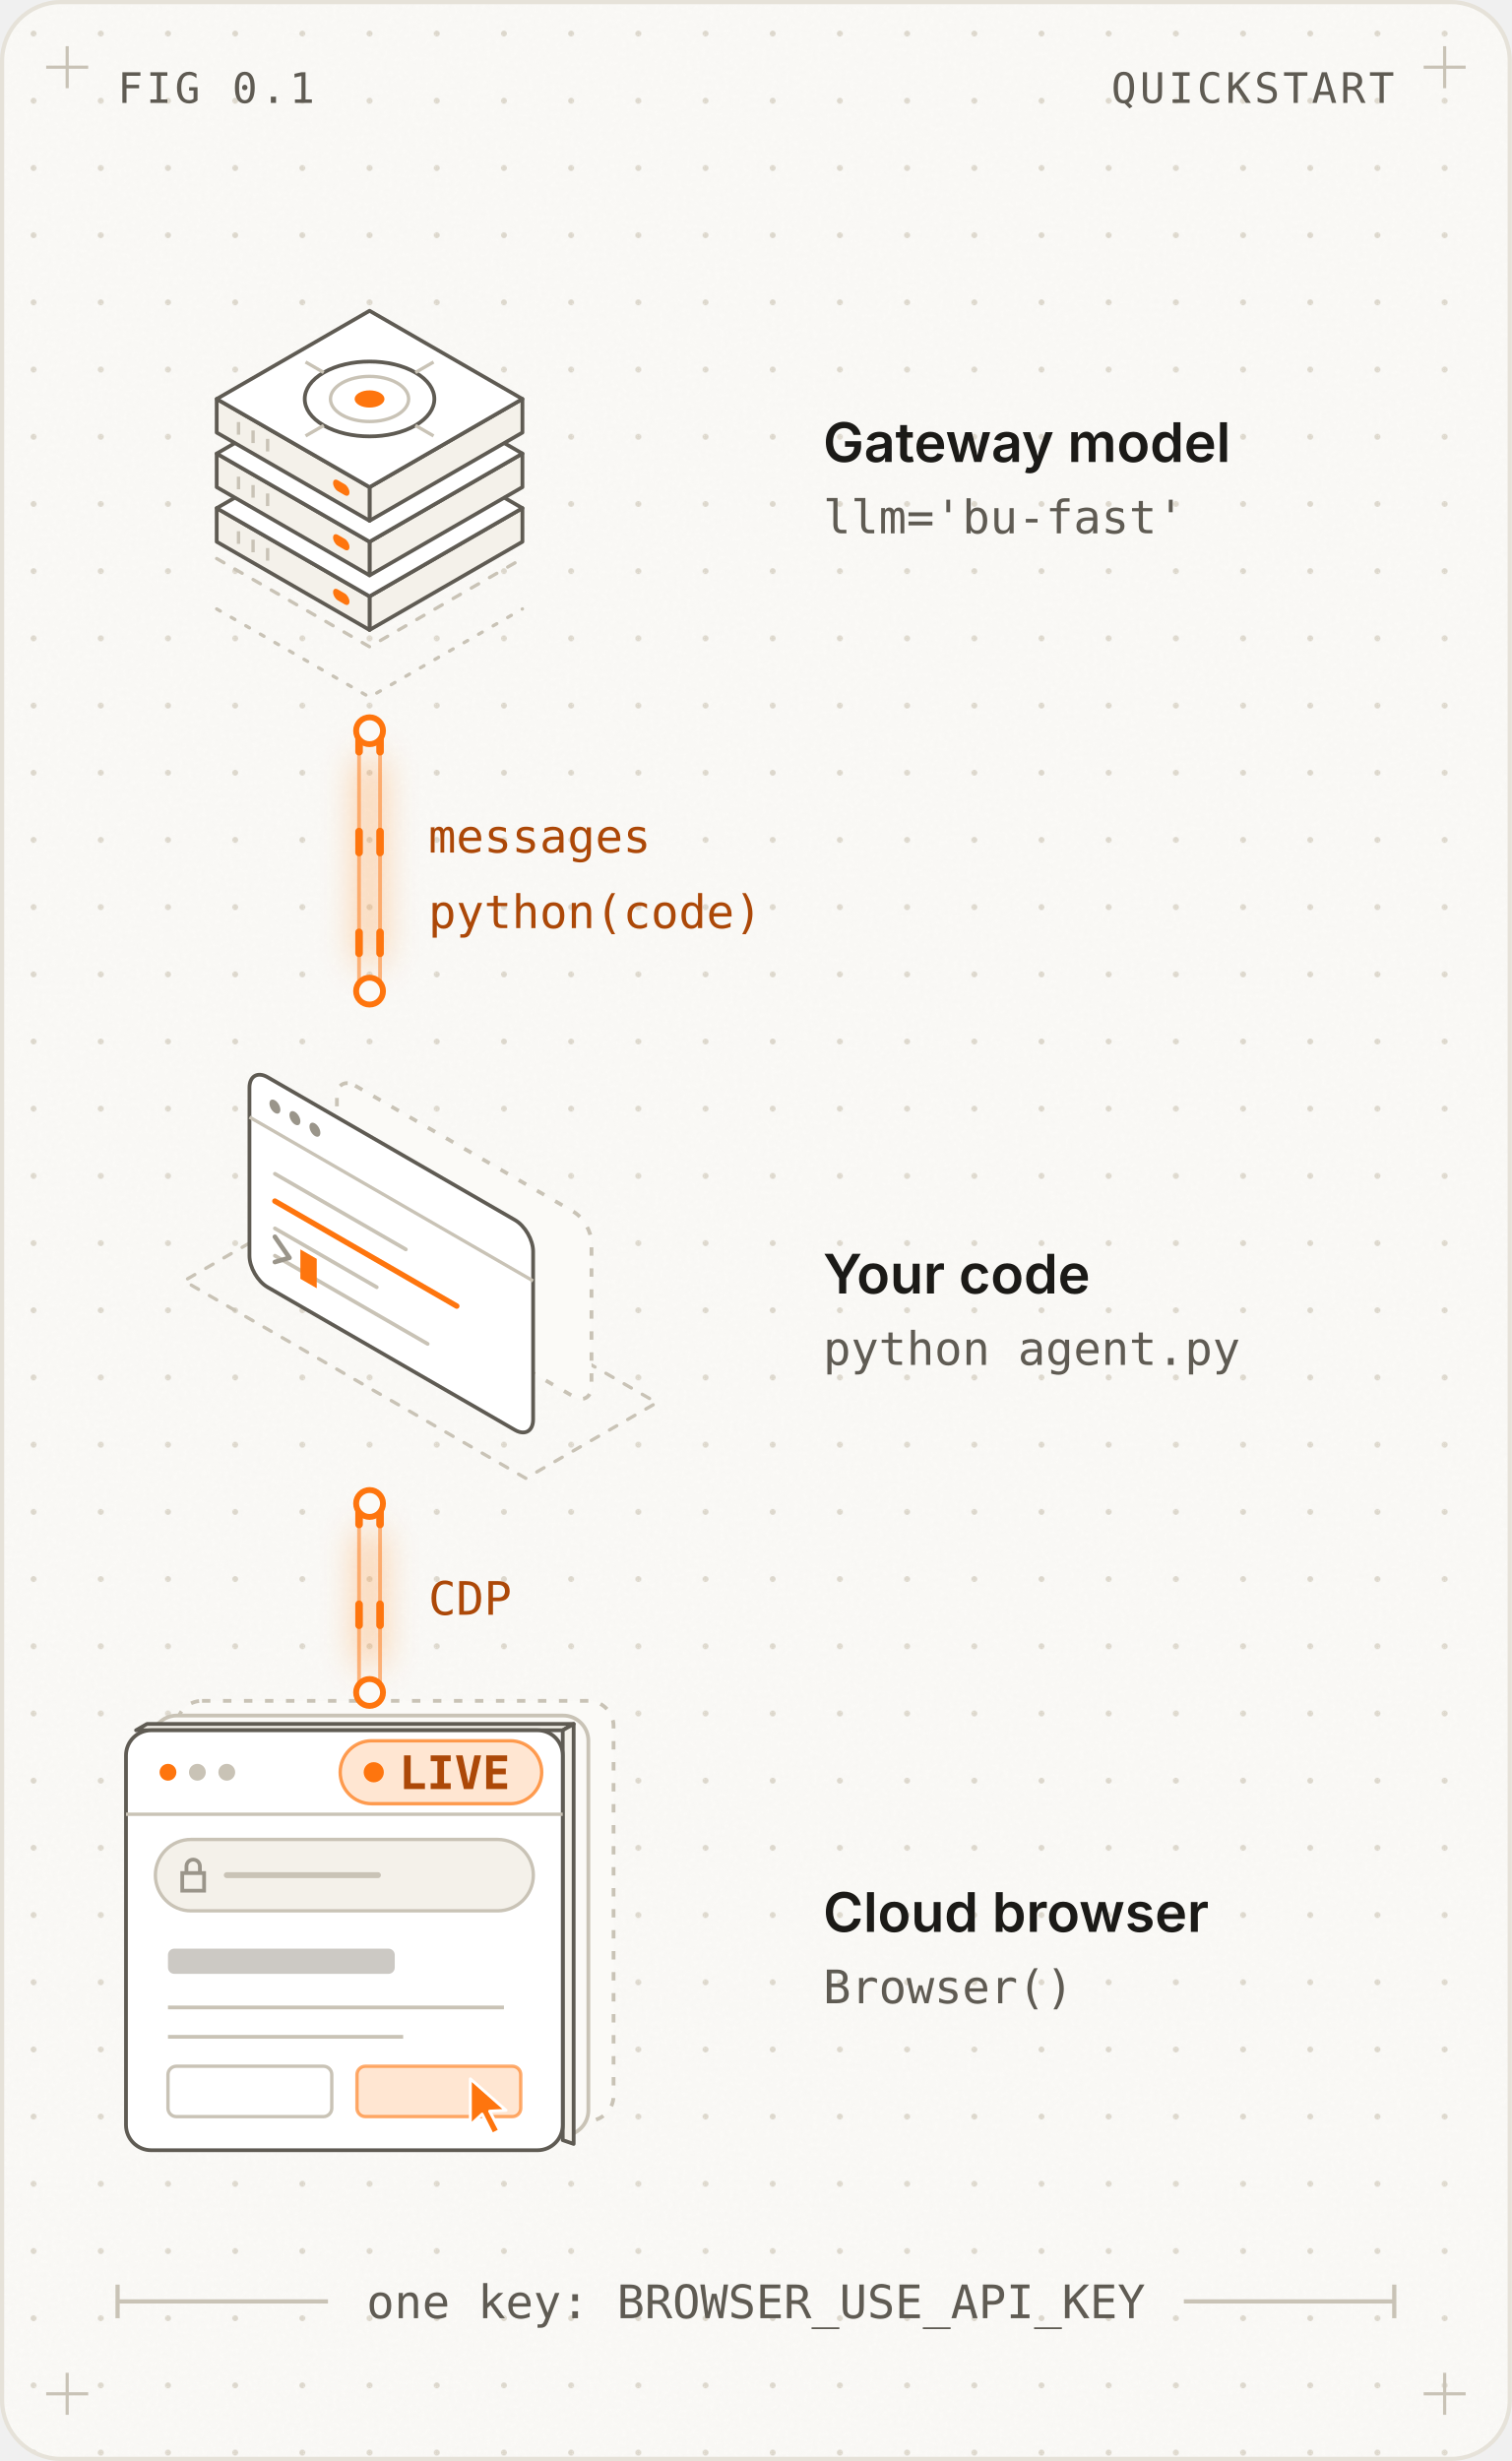
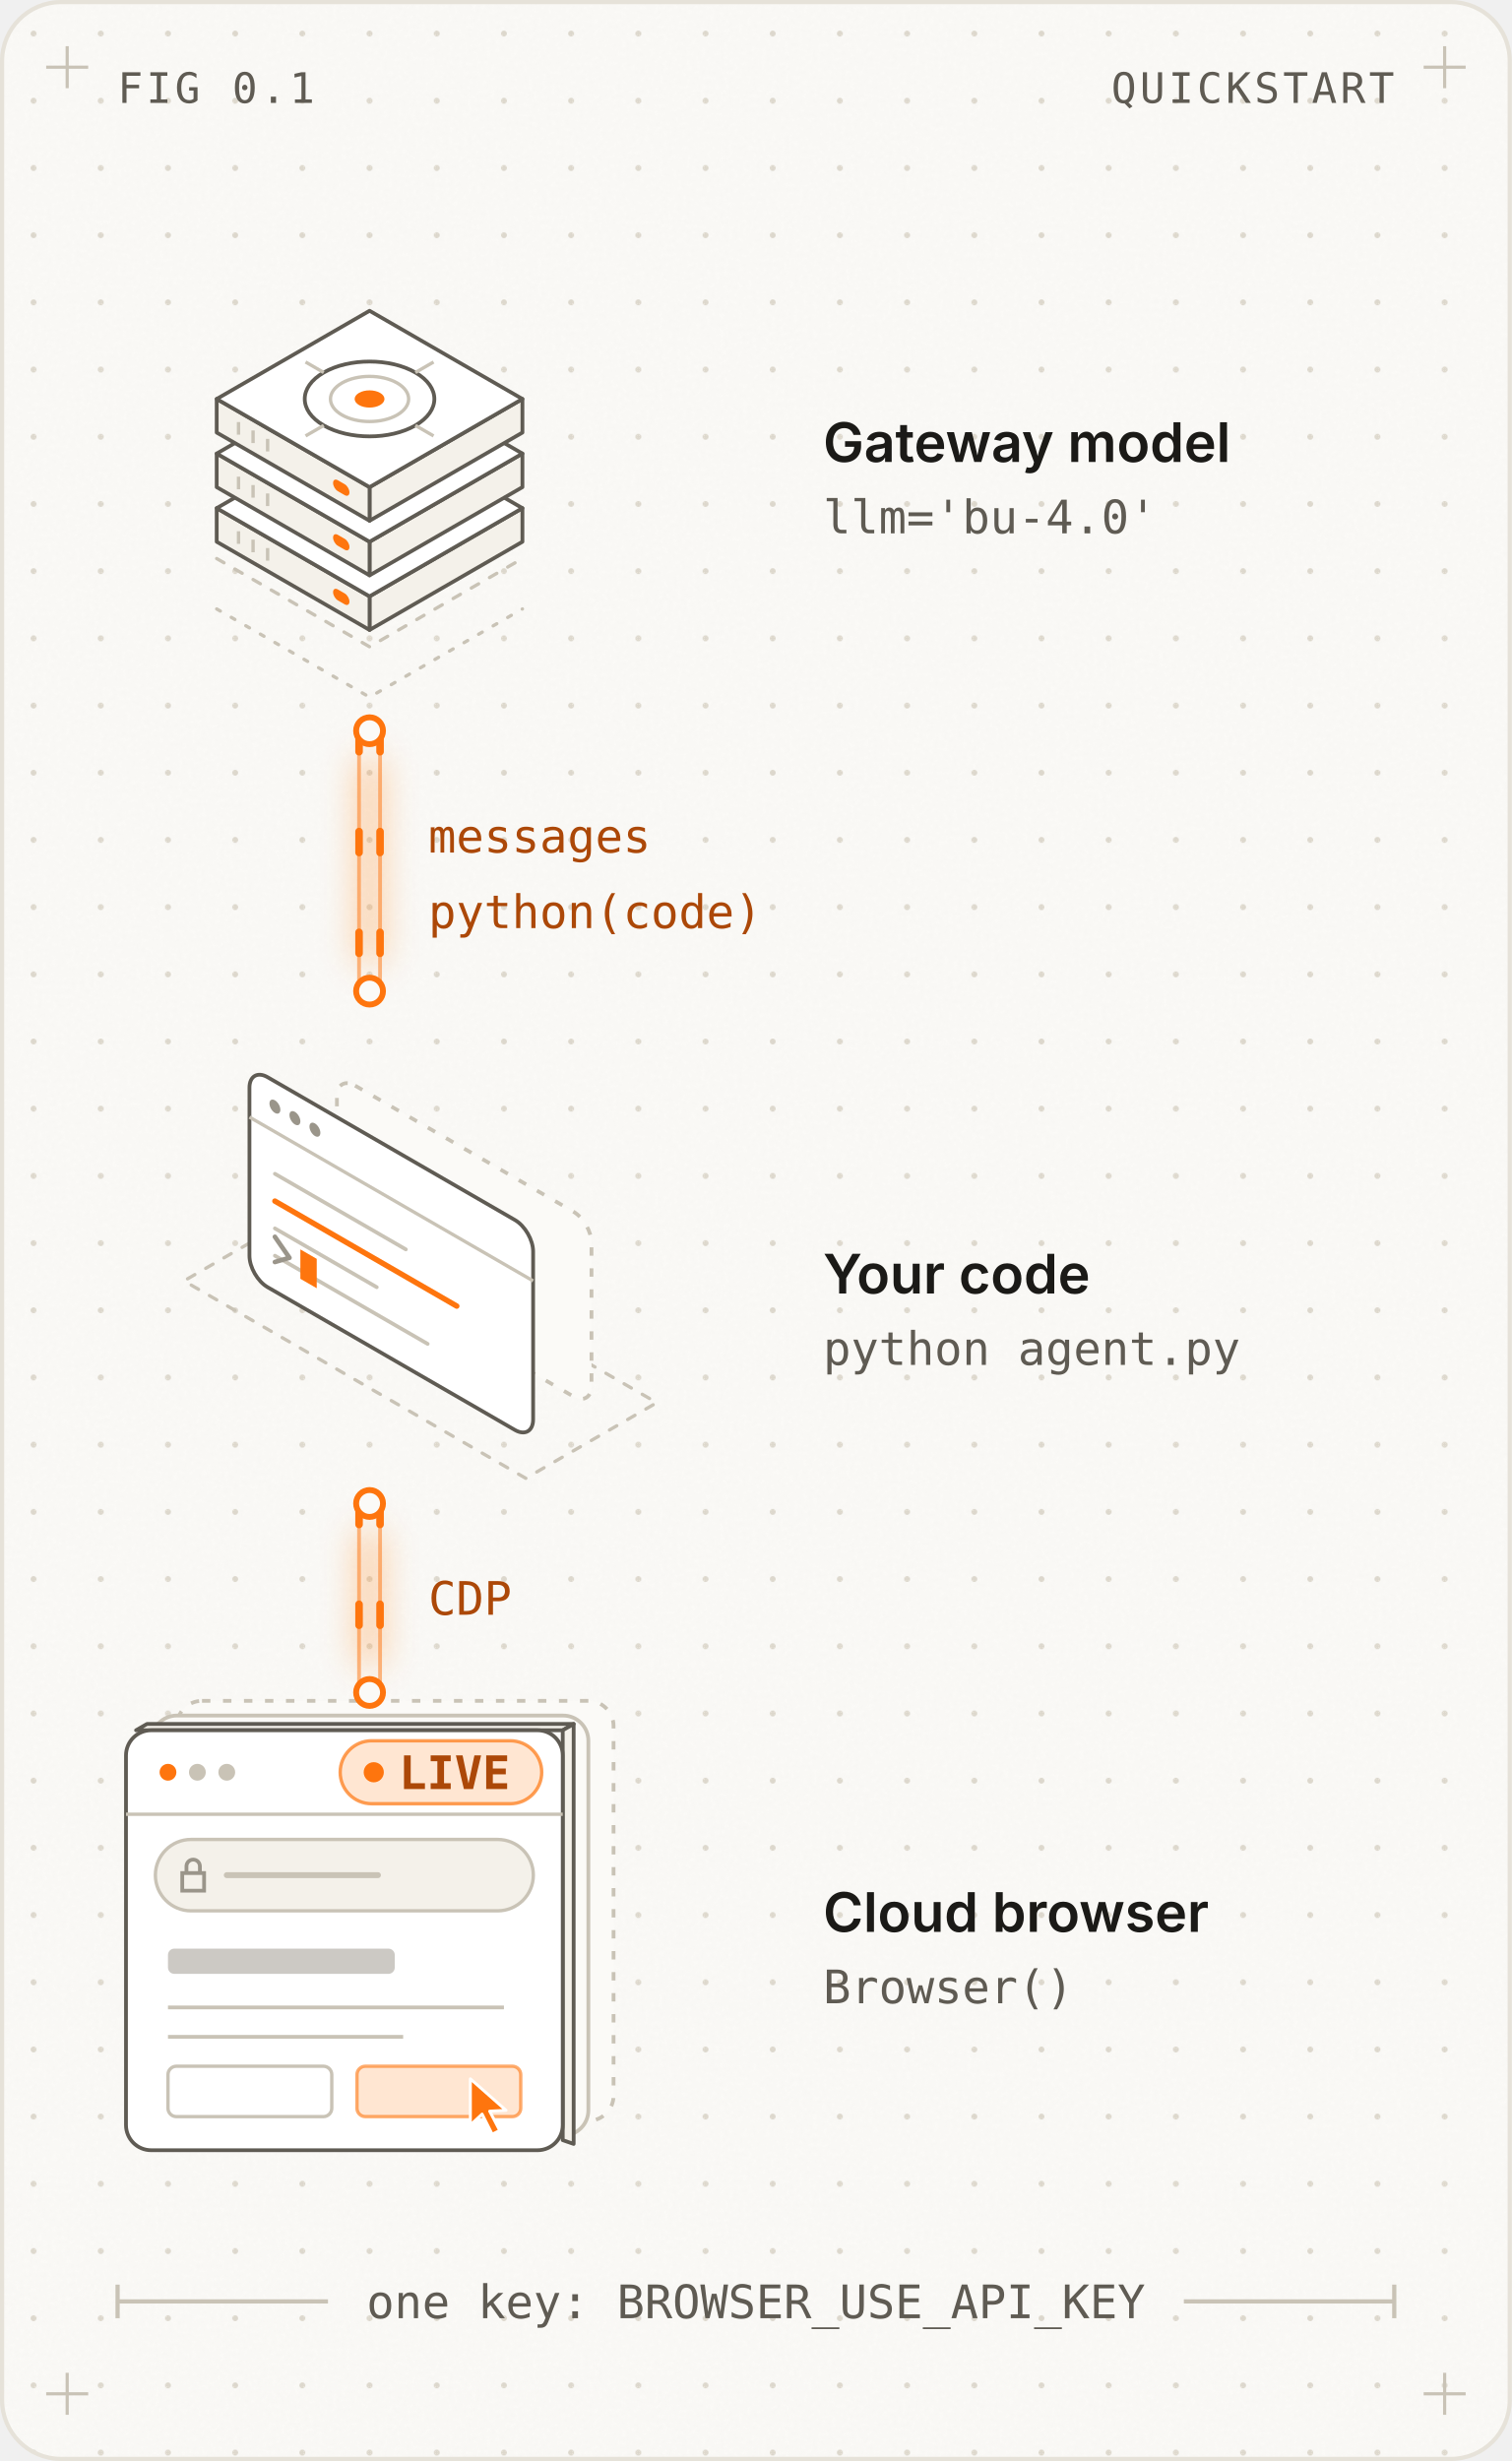
<svg xmlns="http://www.w3.org/2000/svg" viewBox="0 0 360 586" width="360" height="586" role="img" aria-labelledby="t d" fill="none">
  <style>.s{font-family:Geist, Inter, -apple-system, BlinkMacSystemFont, 'Segoe UI', Helvetica, Arial, sans-serif}.m{font-family:'Geist Mono', ui-monospace, SFMono-Regular, Menlo, monospace}text{font-kerning:normal}.m{font-variant-ligatures:none;font-feature-settings:'calt' 0}@keyframes fr{to{stroke-dashoffset:-24}}@keyframes fl{to{stroke-dashoffset:24}}@keyframes led{0%,100%{fill-opacity:1}50%{fill-opacity:.15}}@keyframes blink{0%,49%{fill-opacity:1}50%,100%{fill-opacity:0}}@keyframes live{0%,100%{fill-opacity:1}50%{fill-opacity:.25}}@media (prefers-reduced-motion:no-preference){.pkr{animation:fr 1s linear infinite}.pkl{animation:fl 1.5s linear infinite}.led{animation:led 2.4s ease-in-out infinite}.blink{animation:blink 1.1s steps(1) infinite}.live{animation:live 1.6s ease-in-out infinite}}</style>
  <defs>
    <pattern id="dots" width="16" height="16" patternUnits="userSpaceOnUse">
      <circle cx="8" cy="8" r="0.7" fill="#DDD8CD" />
    </pattern>
    <filter id="grain" x="0" y="0" width="100%" height="100%">
      <feTurbulence type="fractalNoise" baseFrequency="0.9" numOctaves="2" seed="7" stitchTiles="stitch" />
      <feColorMatrix values="0 0 0 0 0.5  0 0 0 0 0.5  0 0 0 0 0.5  0 0 0 0.05 0" />
    </filter>
    <clipPath id="card">
      <rect x="0.5" y="0.5" width="359" height="585" rx="14" />
    </clipPath>
    <marker id="ah" viewBox="0 0 10 10" refX="8.5" refY="5" markerWidth="7" markerHeight="7" orient="auto-start-reverse">
      <path d="M1 1.5 L9 5 L1 8.5" stroke="#5F5B53" stroke-width="1.3" fill="none" stroke-linejoin="round" stroke-linecap="round" />
    </marker>
    <marker id="ah3" viewBox="0 0 10 10" refX="8.5" refY="5" markerWidth="7" markerHeight="7" orient="auto-start-reverse">
      <path d="M1 1.5 L9 5 L1 8.5" stroke="#9A958A" stroke-width="1.3" fill="none" stroke-linejoin="round" stroke-linecap="round" />
    </marker>
    <marker id="aho" viewBox="0 0 10 10" refX="8.5" refY="5" markerWidth="7" markerHeight="7" orient="auto-start-reverse">
      <path d="M1 1.5 L9 5 L1 8.5" stroke="#FE750E" stroke-width="1.4" fill="none" stroke-linejoin="round" stroke-linecap="round" />
    </marker>
    <filter id="glow" filterUnits="userSpaceOnUse" x="0" y="0" width="360" height="586">
      <feGaussianBlur stdDeviation="4" />
    </filter>
  </defs>
  <rect x="0.5" y="0.5" width="359" height="585" rx="14" fill="#FBFAF7" />
  <g clip-path="url(#card)">
    <rect width="360" height="586" fill="url(#dots)" />
    <rect width="360" height="586" filter="url(#grain)" />
  </g>
  <rect x="0.5" y="0.5" width="359" height="585" rx="14" fill="none" stroke="#E6E2D9" />
  <path d="M11 16h10M16 11v10" stroke="#C9C3B6" stroke-width="0.75" />
  <path d="M339 16h10M344 11v10" stroke="#C9C3B6" stroke-width="0.75" />
  <path d="M11 570h10M16 565v10" stroke="#C9C3B6" stroke-width="0.75" />
  <path d="M339 570h10M344 565v10" stroke="#C9C3B6" stroke-width="0.75" />
  <text x="28.0" y="24.5" font-size="10" fill="#5F5B53" letter-spacing="0.08em" class="m">FIG 0.1</text>
  <text x="332.0" y="24.5" font-size="10" fill="#5F5B53" text-anchor="end" letter-spacing="0.08em" class="m">QUICKSTART</text>
  <polyline points="51.6,133.0 88.0,154.0 124.4,133.0" stroke="#C9C3B6" stroke-width="0.8" stroke-dasharray="2 3" stroke-linejoin="round" stroke-linecap="round" />
  <polyline points="51.6,145.0 88.0,166.0 124.4,145.0" stroke="#C9C3B6" stroke-width="0.8" stroke-dasharray="1 3" stroke-linejoin="round" stroke-linecap="round" />
  <polygon points="124.4,121.0 88.0,142.0 88.0,150.0 124.4,129.0" fill="#F4F1EA" stroke="#5F5B53" stroke-width="0.9" stroke-linejoin="round" stroke-linecap="round" />
  <polygon points="51.6,121.0 88.0,142.0 88.0,150.0 51.6,129.0" fill="#F4F1EA" stroke="#5F5B53" stroke-width="0.9" stroke-linejoin="round" stroke-linecap="round" />
  <polygon points="88.0,100.0 124.4,121.0 88.0,142.0 51.6,121.0" fill="#FFFFFF" stroke="#5F5B53" stroke-width="0.9" stroke-linejoin="round" stroke-linecap="round" />
  <g transform="matrix(0.866,0.5,0,1,51.6,129.0)">
    <line x1="6" y1="-5.5" x2="6" y2="-2.5" stroke="#C9C3B6" stroke-width="0.8" vector-effect="non-scaling-stroke" />
    <line x1="10" y1="-5.5" x2="10" y2="-2.5" stroke="#C9C3B6" stroke-width="0.8" vector-effect="non-scaling-stroke" />
    <line x1="14" y1="-5.5" x2="14" y2="-2.5" stroke="#C9C3B6" stroke-width="0.8" vector-effect="non-scaling-stroke" />
    <rect class="led" style="animation-delay:0.0s" x="32" y="-5.3" width="4.5" height="2.6" rx="1.3" fill="#FE750E" />
  </g>
  <polygon points="124.4,108.0 88.0,129.0 88.0,137.0 124.4,116.0" fill="#F4F1EA" stroke="#5F5B53" stroke-width="0.9" stroke-linejoin="round" stroke-linecap="round" />
  <polygon points="51.6,108.0 88.0,129.0 88.0,137.0 51.6,116.0" fill="#F4F1EA" stroke="#5F5B53" stroke-width="0.9" stroke-linejoin="round" stroke-linecap="round" />
  <polygon points="88.0,87.0 124.4,108.0 88.0,129.0 51.6,108.0" fill="#FFFFFF" stroke="#5F5B53" stroke-width="0.9" stroke-linejoin="round" stroke-linecap="round" />
  <g transform="matrix(0.866,0.5,0,1,51.6,116.0)">
    <line x1="6" y1="-5.5" x2="6" y2="-2.5" stroke="#C9C3B6" stroke-width="0.8" vector-effect="non-scaling-stroke" />
    <line x1="10" y1="-5.5" x2="10" y2="-2.5" stroke="#C9C3B6" stroke-width="0.8" vector-effect="non-scaling-stroke" />
    <line x1="14" y1="-5.5" x2="14" y2="-2.5" stroke="#C9C3B6" stroke-width="0.8" vector-effect="non-scaling-stroke" />
    <rect class="led" style="animation-delay:-0.8s" x="32" y="-5.3" width="4.5" height="2.6" rx="1.3" fill="#FE750E" />
  </g>
  <polygon points="124.4,95.0 88.0,116.0 88.0,124.0 124.4,103.0" fill="#F4F1EA" stroke="#5F5B53" stroke-width="0.9" stroke-linejoin="round" stroke-linecap="round" />
  <polygon points="51.6,95.0 88.0,116.0 88.0,124.0 51.6,103.0" fill="#F4F1EA" stroke="#5F5B53" stroke-width="0.9" stroke-linejoin="round" stroke-linecap="round" />
  <polygon points="88.0,74.0 124.4,95.0 88.0,116.0 51.6,95.0" fill="#FFFFFF" stroke="#5F5B53" stroke-width="0.9" stroke-linejoin="round" stroke-linecap="round" />
  <g transform="matrix(0.866,0.5,0,1,51.6,103.0)">
    <line x1="6" y1="-5.5" x2="6" y2="-2.5" stroke="#C9C3B6" stroke-width="0.8" vector-effect="non-scaling-stroke" />
    <line x1="10" y1="-5.5" x2="10" y2="-2.5" stroke="#C9C3B6" stroke-width="0.8" vector-effect="non-scaling-stroke" />
    <line x1="14" y1="-5.5" x2="14" y2="-2.5" stroke="#C9C3B6" stroke-width="0.8" vector-effect="non-scaling-stroke" />
    <rect class="led" style="animation-delay:-1.6s" x="32" y="-5.3" width="4.5" height="2.6" rx="1.3" fill="#FE750E" />
  </g>
  <g transform="matrix(0.866,0.5,-0.866,0.5,88.0,74.0)">
    <circle cx="21.0" cy="21.0" r="12.6" stroke="#5F5B53" stroke-width="0.9" vector-effect="non-scaling-stroke" />
    <circle cx="21.0" cy="21.0" r="7.6" stroke="#C9C3B6" stroke-width="0.8" vector-effect="non-scaling-stroke" />
    <circle cx="21.0" cy="21.0" r="2.9" fill="#FE750E" />
    <line x1="33.6" y1="21.0" x2="38.6" y2="21.0" stroke="#C9C3B6" stroke-width="0.8" vector-effect="non-scaling-stroke" />
    <line x1="21.0" y1="33.6" x2="21.0" y2="38.6" stroke="#C9C3B6" stroke-width="0.8" vector-effect="non-scaling-stroke" />
    <line x1="8.4" y1="21.0" x2="3.4" y2="21.0" stroke="#C9C3B6" stroke-width="0.8" vector-effect="non-scaling-stroke" />
    <line x1="21.0" y1="8.4" x2="21.0" y2="3.4" stroke="#C9C3B6" stroke-width="0.8" vector-effect="non-scaling-stroke" />
  </g>
  <text x="196.0" y="110.0" font-size="13" fill="#1B1A17" font-weight="600" class="s">Gateway model</text>
-   <text x="196.0" y="127.0" font-size="11" fill="#5F5B53" class="m">llm='bu-fast'</text>
+   <text x="196.0" y="127.0" font-size="11" fill="#5F5B53" class="m">llm='bu-4.0'</text>
  <polygon points="75.0,287.0 156.4,334.0 125.2,352.0 43.8,305.0" stroke="#C9C3B6" stroke-width="0.8" stroke-dasharray="2 3" stroke-linejoin="round" stroke-linecap="round" />
  <g transform="matrix(0.866,0.5,0,1,73.3,296.0)">
    <rect x="8" y="-44" width="70" height="44" rx="5" fill="#FBFAF7" stroke="#C9C3B6" stroke-width="0.9" stroke-dasharray="2 3" vector-effect="non-scaling-stroke" />
  </g>
  <g transform="matrix(0.866,0.5,0,1,59.4,304.0)">
    <rect x="0" y="-50" width="78" height="50" rx="5" fill="#FFFFFF" stroke="#5F5B53" stroke-width="0.9" vector-effect="non-scaling-stroke" />
    <line x1="0" y1="-38" x2="78" y2="-38" stroke="#C9C3B6" stroke-width="0.8" vector-effect="non-scaling-stroke" />
    <circle cx="7.0" cy="-44" r="1.5" fill="#9A958A" />
    <circle cx="12.5" cy="-44" r="1.5" fill="#9A958A" />
    <circle cx="18.0" cy="-44" r="1.5" fill="#9A958A" />
    <line x1="7" y1="-28.0" x2="43" y2="-28.0" stroke="#C9C3B6" stroke-width="0.9" stroke-linecap="round" vector-effect="non-scaling-stroke" />
    <line x1="7" y1="-21.5" x2="57" y2="-21.5" stroke="#FE750E" stroke-width="1.3" stroke-linecap="round" vector-effect="non-scaling-stroke" />
    <line x1="7" y1="-15.0" x2="35" y2="-15.0" stroke="#C9C3B6" stroke-width="0.9" stroke-linecap="round" vector-effect="non-scaling-stroke" />
    <line x1="7" y1="-8.5" x2="49" y2="-8.5" stroke="#C9C3B6" stroke-width="0.9" stroke-linecap="round" vector-effect="non-scaling-stroke" />
    <path d="M7 -13 l4 3 l-4 3" stroke="#9A958A" stroke-width="1.1" stroke-linejoin="round" stroke-linecap="round" vector-effect="non-scaling-stroke" />
    <rect class="blink" x="14" y="-13.5" width="4.5" height="7" fill="#FE750E" />
  </g>
  <text x="196.0" y="308.0" font-size="13" fill="#1B1A17" font-weight="600" class="s">Your code</text>
  <text x="196.0" y="325.0" font-size="11" fill="#5F5B53" class="m">python agent.py</text>
  <rect x="42.1" y="405.0" width="104" height="100" rx="6" fill="#FBFAF7" stroke="#C9C3B6" stroke-width="0.9" stroke-dasharray="2 3" />
  <rect x="36.1" y="408.5" width="104" height="100" rx="6" fill="#FBFAF7" stroke="#C9C3B6" stroke-width="0.9" />
  <polygon points="32.4,412.0 134.0,412.0 136.6,410.5 35.0,410.5" fill="#F4F1EA" stroke="#5F5B53" stroke-width="0.9" stroke-linejoin="round" stroke-linecap="round" />
  <polygon points="134.0,412.0 136.6,410.5 136.6,510.5 134.0,509.6" fill="#F4F1EA" stroke="#5F5B53" stroke-width="0.9" stroke-linejoin="round" stroke-linecap="round" />
  <rect x="30.0" y="412" width="104" height="100" rx="6" fill="#FFFFFF" stroke="#5F5B53" stroke-width="0.9" />
  <line x1="30.0" y1="432" x2="134.0" y2="432" stroke="#C9C3B6" stroke-width="0.8" />
  <circle cx="40.0" cy="422.0" r="2" fill="#FE750E" />
  <circle cx="47.0" cy="422.0" r="2" fill="#C9C3B6" />
  <circle cx="54.0" cy="422.0" r="2" fill="#C9C3B6" />
  <rect x="81.0" y="414.5" width="48" height="15" rx="7.5" fill="#FFE6D2" stroke="#FE750E" stroke-width="0.8" stroke-opacity=".7" />
  <circle class="live" cx="89.0" cy="422" r="2.4" fill="#FE750E" />
  <text x="95.0" y="426.0" font-size="11" fill="#AC4808" font-weight="600" class="m">LIVE</text>
  <rect x="37.0" y="438" width="90" height="17" rx="8.5" fill="#F4F1EA" stroke="#C9C3B6" stroke-width="0.8" />
  <path d="M43.4 446.0h5.2v4.2h-5.2zM44.4 446.0v-1.6a1.6 1.6 0 0 1 3.2 0v1.6" stroke="#9A958A" stroke-width="0.9" />
  <line x1="54.0" y1="446.5" x2="90.0" y2="446.5" stroke="#C9C3B6" stroke-width="1.4" stroke-linecap="round" />
  <rect x="40.0" y="464" width="54" height="6" rx="1.5" fill="#9A958A" fill-opacity=".5" />
  <line x1="40.0" y1="478" x2="120.0" y2="478" stroke="#C9C3B6" stroke-width="0.9" />
  <line x1="40.0" y1="485" x2="96.0" y2="485" stroke="#C9C3B6" stroke-width="0.9" />
  <rect x="40.0" y="492" width="39.0" height="12" rx="2" stroke="#C9C3B6" stroke-width="0.8" />
  <rect x="85.0" y="492" width="39.0" height="12" rx="2" fill="#FFE6D2" stroke="#FE750E" stroke-width="0.8" stroke-opacity=".6" />
  <path d="M112.0 495 l0 11 l2.8 -2.6 l2.4 4.8 l1.8 -0.9 l-2.4 -4.6 l3.9 -0.2z" fill="#FE750E" stroke="#FFFFFF" stroke-width="0.7" stroke-linejoin="round" />
  <text x="196.0" y="460.0" font-size="13" fill="#1B1A17" font-weight="600" class="s">Cloud browser</text>
  <text x="196.0" y="477.0" font-size="11" fill="#5F5B53" class="m">Browser()</text>
  <rect x="85.0" y="180.0" width="6" height="50.0" rx="3" fill="#FE750E" fill-opacity="0.35" filter="url(#glow)" />
  <line x1="85.5" y1="174.0" x2="85.5" y2="236.0" stroke="#FE750E" stroke-width="0.9" stroke-opacity=".5" />
  <line class="pkr" x1="85.5" y1="174.0" x2="85.5" y2="236.0" stroke="#FE750E" stroke-width="1.8" stroke-linecap="round" stroke-dasharray="5 19" />
  <line x1="90.5" y1="174.0" x2="90.5" y2="236.0" stroke="#FE750E" stroke-width="0.9" stroke-opacity=".5" />
  <line class="pkl" x1="90.5" y1="174.0" x2="90.5" y2="236.0" stroke="#FE750E" stroke-width="1.8" stroke-linecap="round" stroke-dasharray="5 19" />
  <circle cx="88.0" cy="174.0" r="3.2" fill="#FBFAF7" stroke="#FE750E" stroke-width="1.4" />
  <circle cx="88.0" cy="236.0" r="3.2" fill="#FBFAF7" stroke="#FE750E" stroke-width="1.4" />
  <text x="102.0" y="203.0" font-size="11" fill="#AC4808" font-weight="500" class="m">messages</text>
  <text x="102.0" y="221.0" font-size="11" fill="#AC4808" class="m">python(code)</text>
  <rect x="85.0" y="364.0" width="6" height="33.0" rx="3" fill="#FE750E" fill-opacity="0.35" filter="url(#glow)" />
  <line x1="85.5" y1="358.0" x2="85.5" y2="403.0" stroke="#FE750E" stroke-width="0.9" stroke-opacity=".5" />
  <line class="pkr" x1="85.5" y1="358.0" x2="85.5" y2="403.0" stroke="#FE750E" stroke-width="1.8" stroke-linecap="round" stroke-dasharray="5 19" />
  <line x1="90.5" y1="358.0" x2="90.5" y2="403.0" stroke="#FE750E" stroke-width="0.9" stroke-opacity=".5" />
  <line class="pkl" x1="90.5" y1="358.0" x2="90.5" y2="403.0" stroke="#FE750E" stroke-width="1.8" stroke-linecap="round" stroke-dasharray="5 19" />
  <circle cx="88.0" cy="358.0" r="3.2" fill="#FBFAF7" stroke="#FE750E" stroke-width="1.4" />
  <circle cx="88.0" cy="403.0" r="3.2" fill="#FBFAF7" stroke="#FE750E" stroke-width="1.4" />
  <text x="102.0" y="384.5" font-size="11" fill="#AC4808" font-weight="500" class="m">CDP</text>
  <path d="M28.0 544v8M332.0 544v8" stroke="#C9C3B6" stroke-width="1" />
  <path d="M28.0 548H78.1M281.9 548H332.0" stroke="#C9C3B6" stroke-width="1" />
  <text x="180.0" y="552.0" font-size="11" fill="#5F5B53" text-anchor="middle" class="m">one key: BROWSER_USE_API_KEY</text>
</svg>
